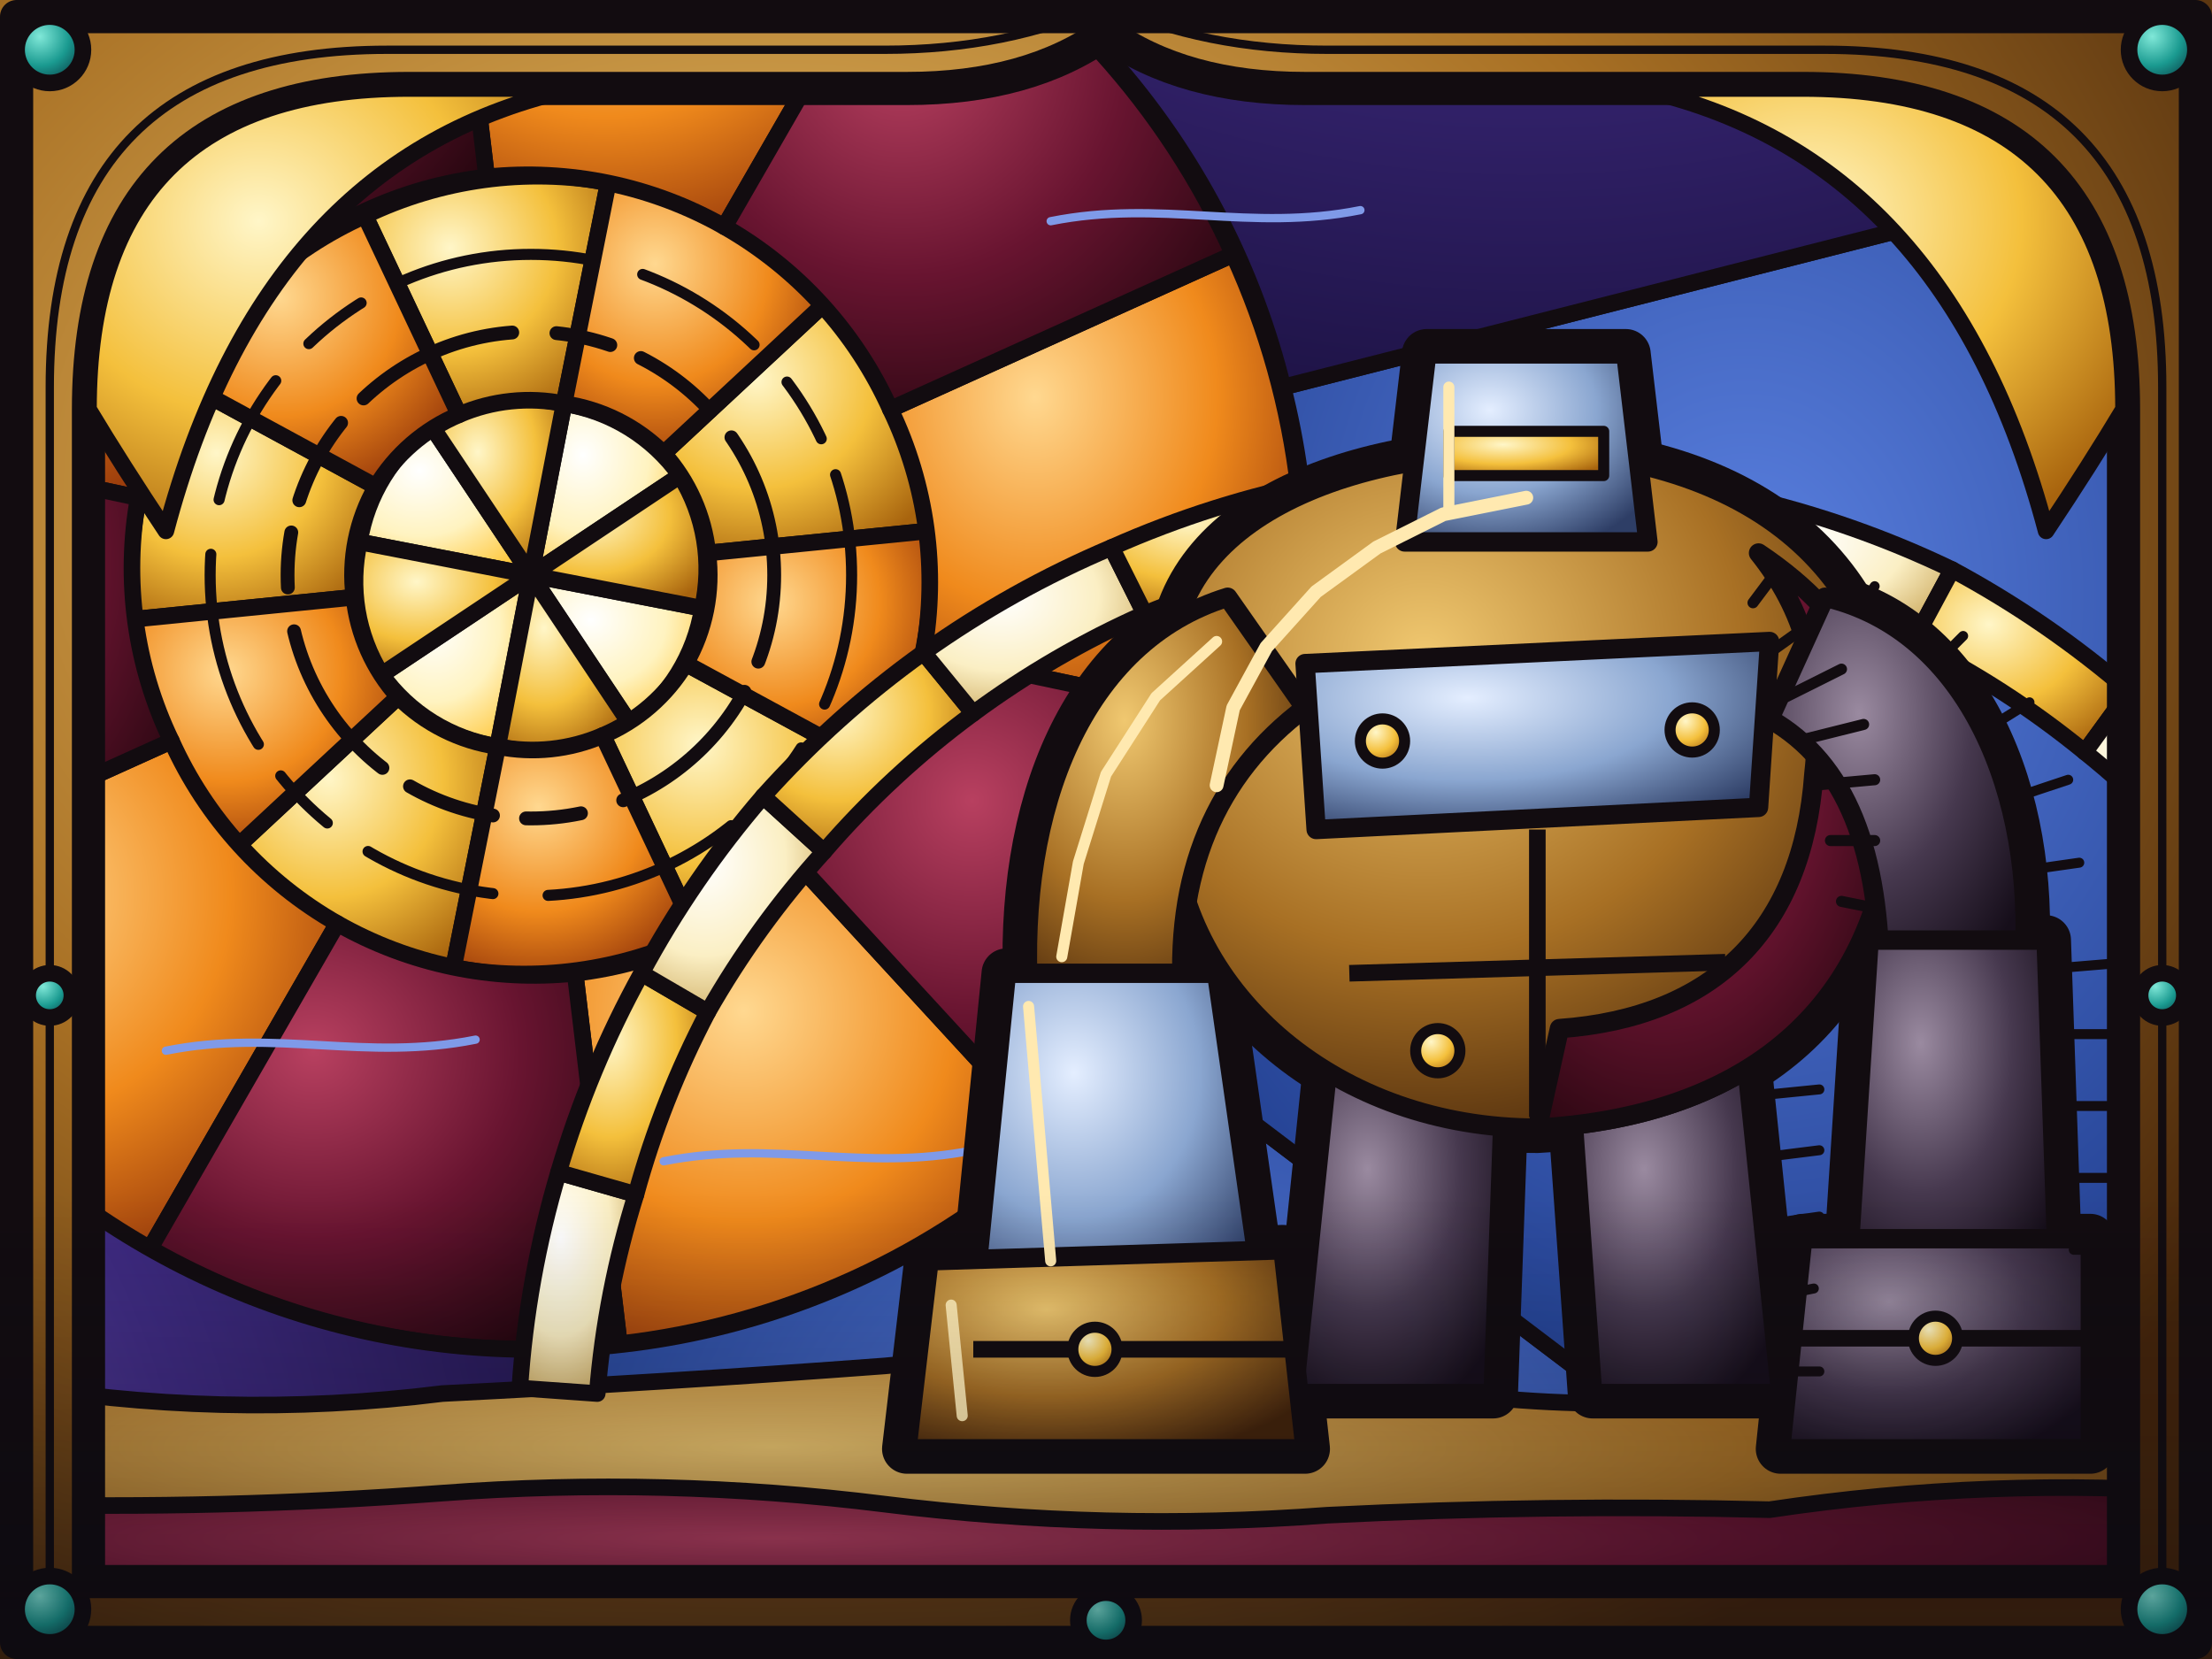
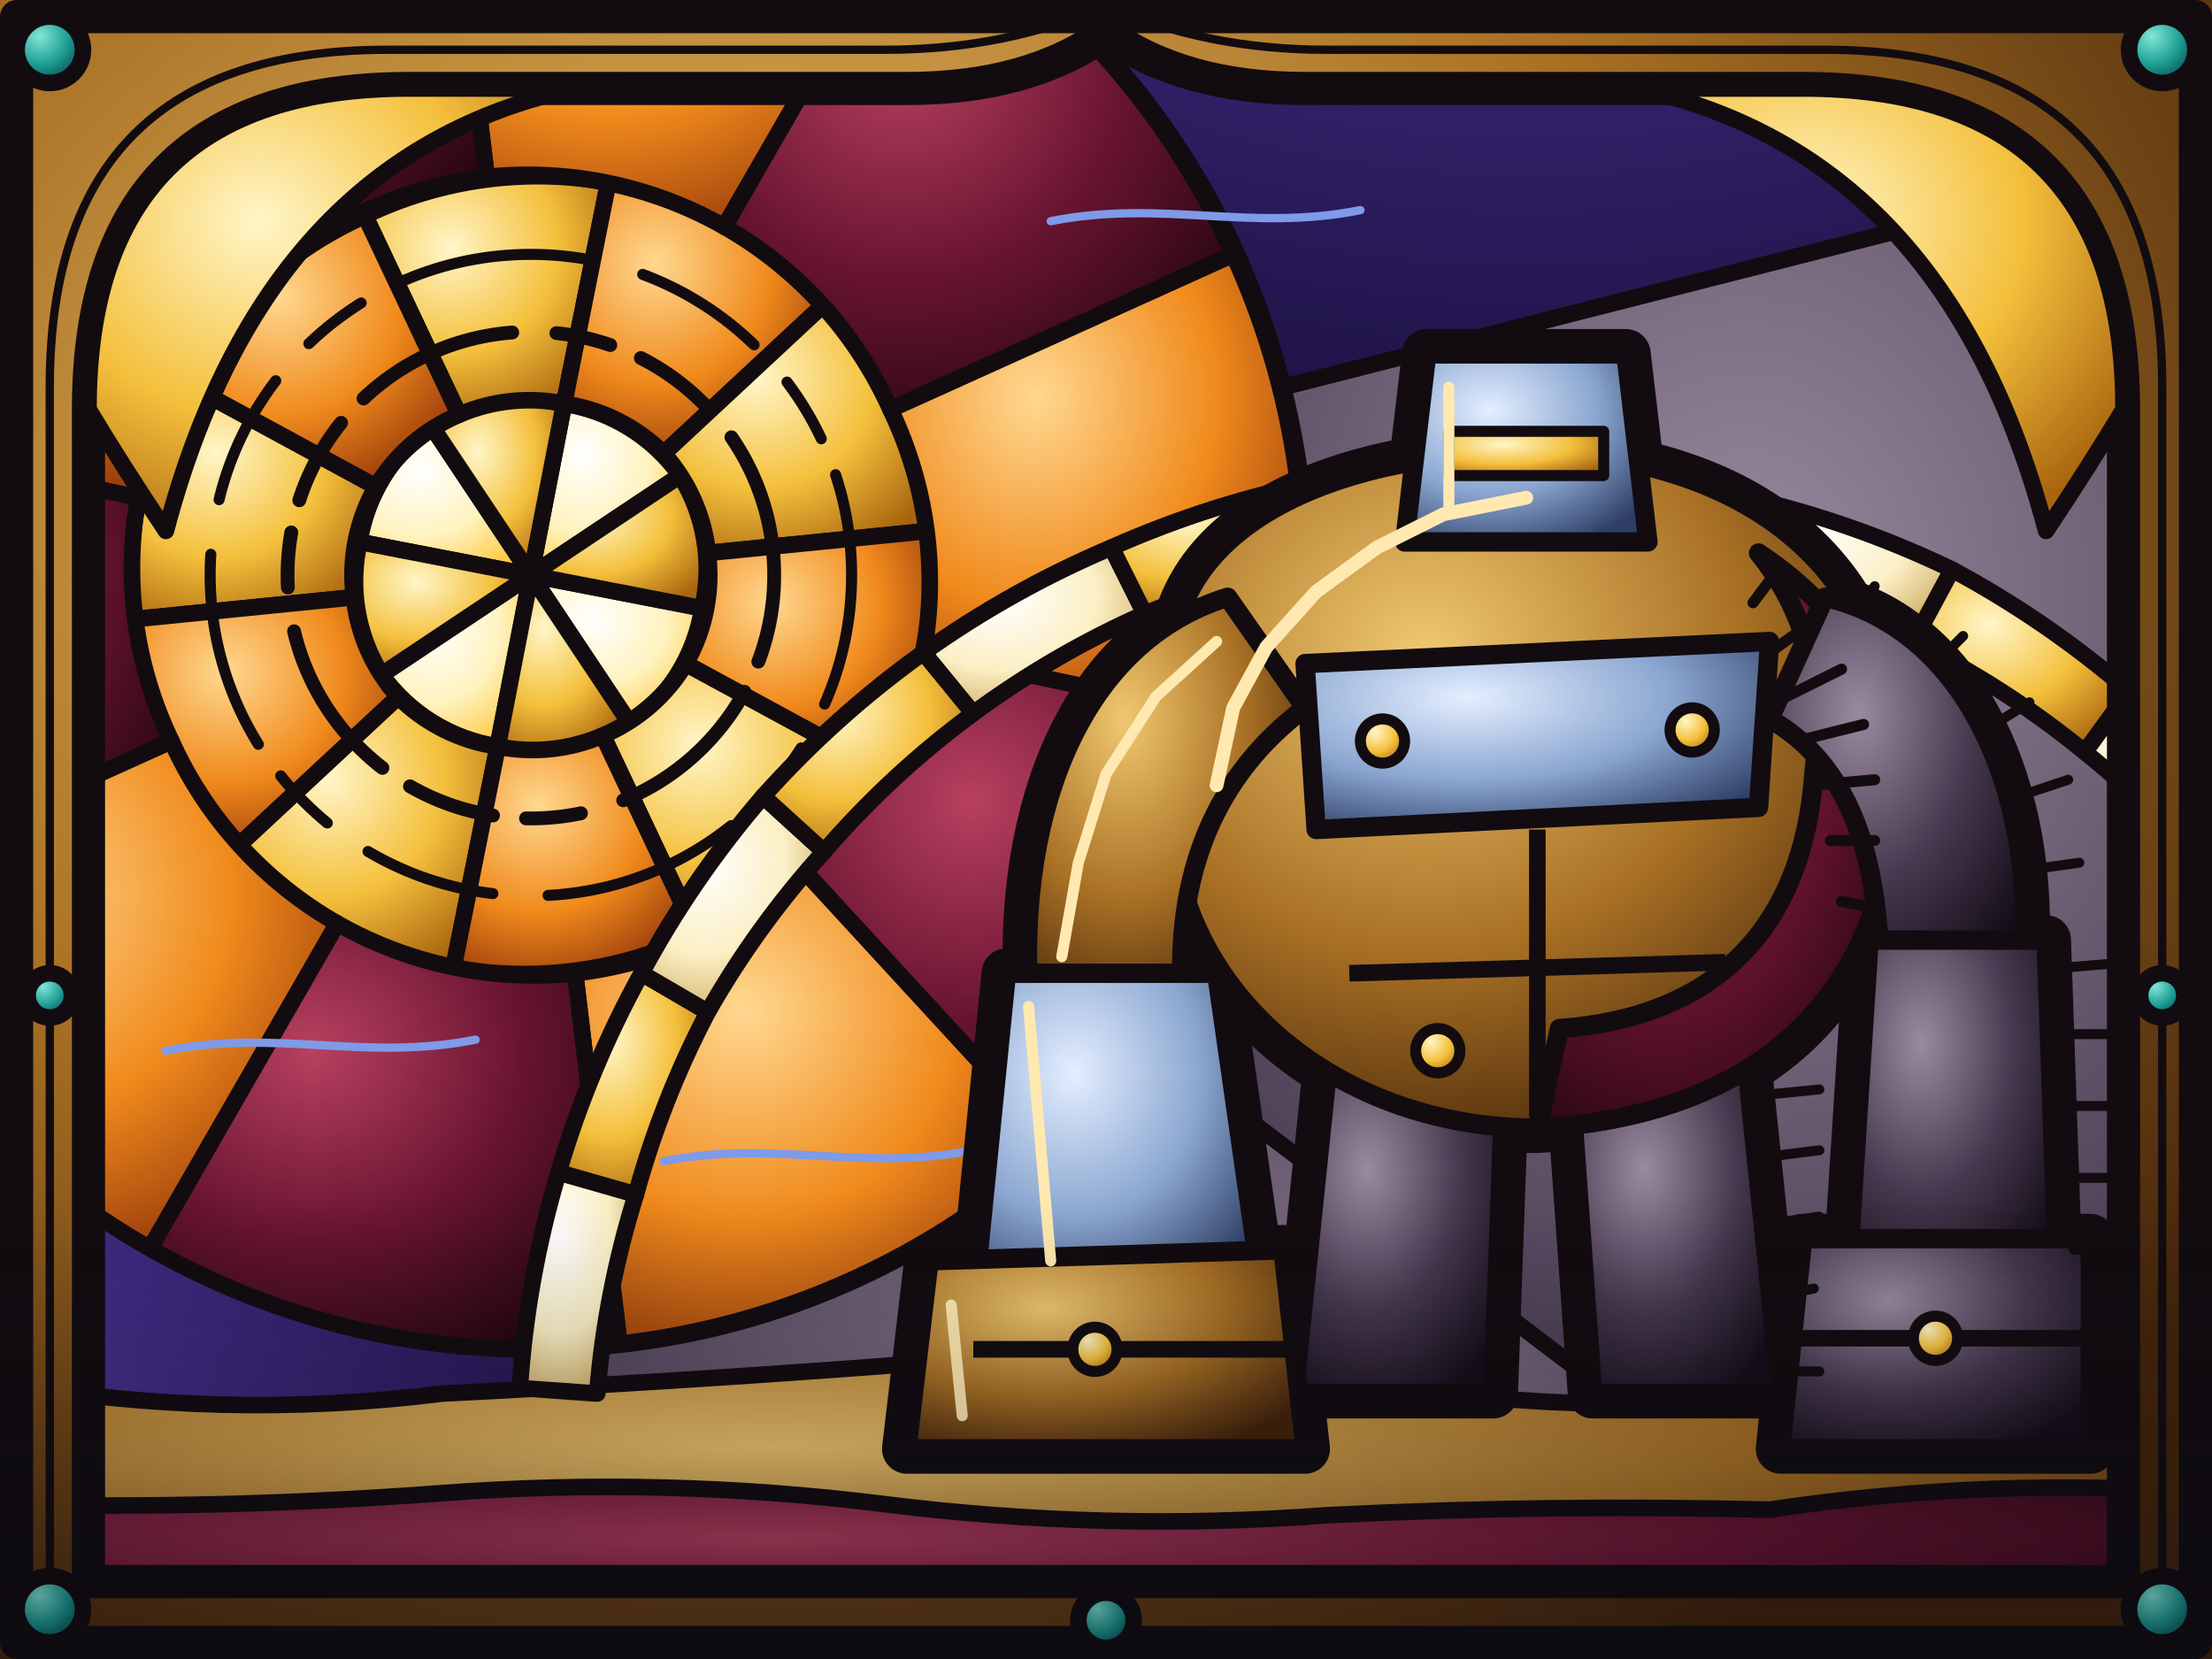
<svg xmlns="http://www.w3.org/2000/svg" width="400" height="300" viewBox="0 0 400 300" role="img" aria-labelledby="title desc">
  <defs>
    <linearGradient id="shade" x2="0" y2="1">
      <stop offset=".72" stop-color="#050812" stop-opacity="0" />
      <stop offset="1" stop-color="#050812" stop-opacity=".35" />
    </linearGradient>
  </defs>
  <g>
    <g stroke-linejoin="round">
-       <defs>
-         <radialGradient id="deep" cx=".35" cy=".3" r=".8">
-           <stop stop-color="#5a80e0" />
-           <stop offset=".55" stop-color="#1f3c8c" />
-           <stop offset="1" stop-color="#0a1438" />
-         </radialGradient>
-       </defs>
      <defs>
        <radialGradient id="white" cx=".35" cy=".3" r=".8">
          <stop stop-color="#ffffff" />
          <stop offset=".55" stop-color="#fff3c0" />
          <stop offset="1" stop-color="#ffc840" />
        </radialGradient>
        <radialGradient id="gold" cx=".35" cy=".3" r=".8">
          <stop stop-color="#fff6c8" />
          <stop offset=".55" stop-color="#f4c03c" />
          <stop offset="1" stop-color="#a8640e" />
        </radialGradient>
        <radialGradient id="amber" cx=".35" cy=".3" r=".8">
          <stop stop-color="#ffd890" />
          <stop offset=".55" stop-color="#f08a1c" />
          <stop offset="1" stop-color="#94360a" />
        </radialGradient>
        <radialGradient id="wine" cx=".35" cy=".3" r=".8">
          <stop stop-color="#b84060" />
          <stop offset=".55" stop-color="#681430" />
          <stop offset="1" stop-color="#26060f" />
        </radialGradient>
        <radialGradient id="violet" cx=".35" cy=".3" r=".8">
          <stop stop-color="#8a70d0" />
          <stop offset=".55" stop-color="#3e2a80" />
          <stop offset="1" stop-color="#140c34" />
        </radialGradient>
        <radialGradient id="navy" cx=".35" cy=".3" r=".8">
          <stop stop-color="#3a56b0" />
          <stop offset=".55" stop-color="#162a6a" />
          <stop offset="1" stop-color="#080e2a" />
        </radialGradient>
        <radialGradient id="bronze" cx=".35" cy=".3" r=".8">
          <stop stop-color="#f0c870" />
          <stop offset=".55" stop-color="#a87024" />
          <stop offset="1" stop-color="#44240a" />
        </radialGradient>
        <radialGradient id="ash" cx=".35" cy=".3" r=".8">
          <stop stop-color="#9a8aa0" />
          <stop offset=".55" stop-color="#46384e" />
          <stop offset="1" stop-color="#160e1a" />
        </radialGradient>
        <radialGradient id="steel" cx=".35" cy=".3" r=".8">
          <stop stop-color="#e4eeff" />
          <stop offset=".55" stop-color="#8aa6d0" />
          <stop offset="1" stop-color="#2e3e66" />
        </radialGradient>
        <radialGradient id="ivory" cx=".35" cy=".3" r=".8">
          <stop stop-color="#ffffff" />
          <stop offset=".55" stop-color="#fbefc4" />
          <stop offset="1" stop-color="#c8a456" />
        </radialGradient>
        <radialGradient id="teal" cx=".35" cy=".3" r=".8">
          <stop stop-color="#80e8d8" />
          <stop offset=".55" stop-color="#1a9a90" />
          <stop offset="1" stop-color="#0a3c44" />
        </radialGradient>
      </defs>
      <rect width="400" height="300" fill="#120c10" />
      <g stroke="#120c10" stroke-width="3" stroke-linejoin="round">
        <g fill="url(#white)">
          <path d="M96 104L127 110A32 32 0 0 1 114 131Z" />
          <path d="M96 104L90 135A32 32 0 0 1 69 122Z" />
          <path d="M96 104L65 98A32 32 0 0 1 78 77Z" />
          <path d="M96 104L102 73A32 32 0 0 1 123 86Z" />
        </g>
        <g fill="url(#gold)">
          <path d="M96 104L114 131A32 32 0 0 1 90 135Z" />
          <path d="M96 104L69 122A32 32 0 0 1 65 98Z" />
          <path d="M96 104L78 77A32 32 0 0 1 102 73Z" />
          <path d="M96 104L123 86A32 32 0 0 1 127 110Z" />
          <path d="M159 139A72 72 0 0 1 126 169L109 133A32 32 0 0 0 124 120Z" />
          <path d="M82 175A72 72 0 0 1 43 153L72 126A32 32 0 0 0 90 135Z" />
          <path d="M24 112A72 72 0 0 1 33 69L68 88A32 32 0 0 0 64 108Z" />
          <path d="M66 39A72 72 0 0 1 110 33L102 73A32 32 0 0 0 83 75Z" />
          <path d="M149 55A72 72 0 0 1 168 96L128 100A32 32 0 0 0 120 82Z" />
        </g>
        <g fill="url(#amber)">
          <path d="M126 169A72 72 0 0 1 82 175L90 135A32 32 0 0 0 109 133Z" />
          <path d="M43 153A72 72 0 0 1 24 112L64 108A32 32 0 0 0 72 126Z" />
          <path d="M33 69A72 72 0 0 1 66 39L83 75A32 32 0 0 0 68 88Z" />
          <path d="M110 33A72 72 0 0 1 149 55L120 82A32 32 0 0 0 102 73Z" />
          <path d="M168 96A72 72 0 0 1 159 139L124 120A32 32 0 0 0 128 100Z" />
          <path d="M191 207A140 140 0 0 1 112 243L104 176A72 72 0 0 0 145 157Z" />
          <path d="M27 226A140 140 0 0 1 -31 162L31 134A72 72 0 0 0 61 167Z" />
          <path d="M-41 76A140 140 0 0 1 1 1L47 51A72 72 0 0 0 25 90Z" />
          <path d="M80 -35A140 140 0 0 1 165 -18L131 41A72 72 0 0 0 88 32Z" />
          <path d="M223 46A140 140 0 0 1 233 132L167 118A72 72 0 0 0 161 74Z" />
        </g>
        <g fill="url(#wine)">
          <path d="M233 132A140 140 0 0 1 191 207L145 157A72 72 0 0 0 167 118Z" />
          <path d="M112 243A140 140 0 0 1 27 226L61 167A72 72 0 0 0 104 176Z" />
          <path d="M-31 162A140 140 0 0 1 -41 76L25 90A72 72 0 0 0 31 134Z" />
          <path d="M1 1A140 140 0 0 1 80 -35L88 32A72 72 0 0 0 47 51Z" />
          <path d="M165 -18A140 140 0 0 1 223 46L161 74A72 72 0 0 0 131 41Z" />
        </g>
-         <g fill="url(#deep)">
+         <g fill="url(#ash)">
          <path d="M431 358A420 420 0 0 1 106 524L99 244A140 140 0 0 0 208 189Z" />
          <path d="M503 1A420 420 0 0 1 431 358L208 189A140 140 0 0 0 232 70Z" />
        </g>
        <g fill="url(#violet)">
          <path d="M106 524A420 420 0 0 1 -226 374L-11 194A140 140 0 0 0 99 244Z" />
          <path d="M269 -279A420 420 0 0 1 503 1L232 70A140 140 0 0 0 154 -24Z" />
        </g>
        <path d="M0 300V250Q40 257 80 252Q120 250 160 247Q200 243 240 248Q280 257 320 252Q360 248 400 252V300Z" fill="url(#bronze)" />
        <path d="M0 300V272Q40 273 80 270Q120 267 160 272Q200 277 240 274Q280 272 320 273Q360 267 400 270V300Z" fill="url(#wine)" />
      </g>
      <g fill="none" stroke="#120c10" stroke-linecap="round">
        <circle cx="96" cy="104" r="44" stroke-width="2.5" stroke-dasharray="16 6 30 8 10 6" />
        <circle cx="96" cy="104" r="58" stroke-width="2" stroke-dasharray="24 9 12 7 36 10" />
      </g>
      <g fill="none" stroke-linecap="round">
        <path d="M30 190C50 186 66 192 86 188M120 210C140 206 156 212 176 208M190 40C210 36 226 42 246 38" stroke="#7f9ae8" stroke-width="1.5" />
      </g>
      <g stroke="#120c10" stroke-width="3">
        <path d="M94 251A178 178 0 0 1 101 212L115 216A164 164 0 0 0 108 252Z" fill="url(#ivory)" />
        <path d="M101 212A178 178 0 0 1 116 176L128 183A164 164 0 0 0 115 216Z" fill="url(#gold)" />
        <path d="M116 176A178 178 0 0 1 138 144L149 154A164 164 0 0 0 128 183Z" fill="url(#ivory)" />
        <path d="M138 144A178 178 0 0 1 167 118L176 129A164 164 0 0 0 149 154Z" fill="url(#gold)" />
        <path d="M167 118A178 178 0 0 1 201 99L207 111A164 164 0 0 0 176 129Z" fill="url(#ivory)" />
        <path d="M201 99A178 178 0 0 1 239 87L241 101A164 164 0 0 0 207 111Z" fill="url(#gold)" />
        <path d="M239 87A178 178 0 0 1 278 84L277 98A164 164 0 0 0 241 101Z" fill="url(#ivory)" />
        <path d="M278 84A178 178 0 0 1 316 90L313 103A164 164 0 0 0 277 98Z" fill="url(#gold)" />
        <path d="M316 90A178 178 0 0 1 353 103L346 116A164 164 0 0 0 313 103Z" fill="url(#ivory)" />
        <path d="M353 103A178 178 0 0 1 385 125L377 136A164 164 0 0 0 346 116Z" fill="url(#gold)" />
        <path d="M385 125A178 178 0 0 1 413 153L402 161A164 164 0 0 0 377 136Z" fill="url(#ivory)" />
        <path d="M413 153A178 178 0 0 1 433 186L420 192A164 164 0 0 0 402 161Z" fill="url(#gold)" />
        <path d="M433 186A178 178 0 0 1 446 223L432 226A164 164 0 0 0 420 192Z" fill="url(#ivory)" />
        <path d="M446 223A178 178 0 0 1 450 262L436 262A164 164 0 0 0 432 226Z" fill="url(#gold)" />
      </g>
      <g data-figure="1">
        <g fill="#120c10" stroke="#120c10" stroke-width="9" stroke-linejoin="round">
          <path d="M212 118C214 92 248 80 284 82C324 86 346 110 342 150C338 184 314 202 278 204C242 204 214 180 212 150Z" />
          <path d="M258 64L294 64L298 98L254 98Z" />
          <path d="M222 108C196 116 184 146 186 180L214 182C212 158 220 140 236 128Z" />
          <path d="M182 176L220 176L228 232L176 236Z" />
          <path d="M168 228L232 226L236 262L164 262Z" />
          <path d="M330 108C356 114 368 144 366 174L340 178C340 154 334 138 320 130Z" />
          <path d="M338 170L370 170L372 228L334 232Z" />
          <path d="M326 224L378 224L378 262L322 262Z" />
          <path d="M240 194L272 196L270 252L234 252Z" />
          <path d="M284 196L316 194L322 252L288 252Z" />
        </g>
        <g stroke="#120c10" stroke-width="3.5" stroke-linejoin="round">
          <path d="M240 194L272 196L270 252L234 252Z" fill="url(#ash)" />
          <path d="M284 196L316 194L322 252L288 252Z" fill="url(#ash)" />
          <path d="M212 118C214 92 248 80 284 82C324 86 346 110 342 150C338 184 314 202 278 204C242 204 214 180 212 150Z" fill="url(#bronze)" />
          <path d="M342 150C338 184 314 202 278 204L282 186C310 184 326 168 328 140C330 122 326 110 318 100C336 112 344 128 342 150Z" fill="url(#wine)" />
          <path d="M236 120L320 116L318 146L238 150Z" fill="url(#steel)" />
          <path d="M222 108C196 116 184 146 186 180L214 182C212 158 220 140 236 128Z" fill="url(#bronze)" />
          <path d="M182 176L220 176L228 232L176 236Z" fill="url(#steel)" />
          <path d="M168 228L232 226L236 262L164 262Z" fill="url(#bronze)" />
          <path d="M330 108C356 114 368 144 366 174L340 178C340 154 334 138 320 130Z" fill="url(#ash)" />
          <path d="M338 170L370 170L372 228L334 232Z" fill="url(#ash)" />
          <path d="M326 224L378 224L378 262L322 262Z" fill="url(#ash)" />
          <path d="M258 64L294 64L298 98L254 98Z" fill="url(#steel)" />
        </g>
        <g fill="none" stroke="#120c10" stroke-width="3">
          <path d="M278 150V202M244 176L312 174M176 244H234M324 242H378" />
        </g>
        <g fill="url(#gold)" stroke="#120c10" stroke-width="2">
          <path d="M262 78H290V86H262Z" />
          <circle cx="250" cy="134" r="4" />
          <circle cx="306" cy="132" r="4" />
          <circle cx="260" cy="190" r="4" />
          <circle cx="198" cy="244" r="4" />
          <circle cx="350" cy="242" r="4" />
        </g>
        <g fill="none" stroke-linecap="round">
          <path d="M320 105l-3 4M327 113l-7 5M333 121l-10 5M337 131l-12 3M339 141l-11 1M339 152l-8 0M338 164l-5 -1" stroke="#120c10" stroke-width="2" />
          <path d="M369 170l4 0M369 157l7 -1M365 144l9 -3M359 132l8 -5M350 120l5 -5M337 109l2 -3M375 226l4 0M375 213l6 0M374 200l8 0M374 187l10 0M373 175l12 -1M381 260l4 0M381 249l7 0M381 238l11 0M381 228l14 0M325 248l4 0M323 234l5 -1M322 221l7 -1M321 209l8 -1M319 198l10 -1" stroke="#120c10" stroke-width="1.8" />
          <path d="M220 142L223 128L229 117L238 107L249 99L261 93L276 90" stroke="#ffe9b0" stroke-width="2.5" />
          <path d="M192 173L195 156L200 140L209 126L220 116M172 236L174 256M186 182L190 228M262 70L262 92" stroke="#ffe9b0" stroke-width="2" />
        </g>
      </g>
      <path d="M0 0H400V300H0ZM16 286V74Q16 16 74 16H164Q186 16 200 6Q214 16 236 16H326Q384 16 384 74V286Z" fill="url(#bronze)" fill-rule="evenodd" />
      <g fill="none" stroke="#120c10">
        <path d="M16 286V74Q16 16 74 16H164Q186 16 200 6Q214 16 236 16H326Q384 16 384 74V286Z" stroke-width="6" />
        <path d="M3 3H397V297H3Z" stroke-width="6" />
        <path stroke-width="1.5" d="M9 290V70Q9 9 70 9H160Q182 9 200 1M391 290V70Q391 9 330 9H240Q218 9 200 1" />
      </g>
      <g stroke="#120c10" stroke-width="3">
        <path d="M16 74Q16 16 74 16H104Q48 28 30 96Q22 84 16 74Z" fill="url(#gold)" />
        <path d="M384 74Q384 16 326 16H296Q352 28 370 96Q378 84 384 74Z" fill="url(#gold)" />
        <circle cx="9" cy="9" r="6" fill="url(#teal)" />
        <circle cx="391" cy="9" r="6" fill="url(#teal)" />
        <circle cx="9" cy="291" r="6" fill="url(#teal)" />
        <circle cx="391" cy="291" r="6" fill="url(#teal)" />
        <circle cx="200" cy="293" r="5" fill="url(#teal)" />
        <circle cx="9" cy="180" r="4" fill="url(#teal)" />
        <circle cx="391" cy="180" r="4" fill="url(#teal)" />
      </g>
    </g>
    <rect width="400" height="300" fill="url(#shade)" />
  </g>
</svg>
